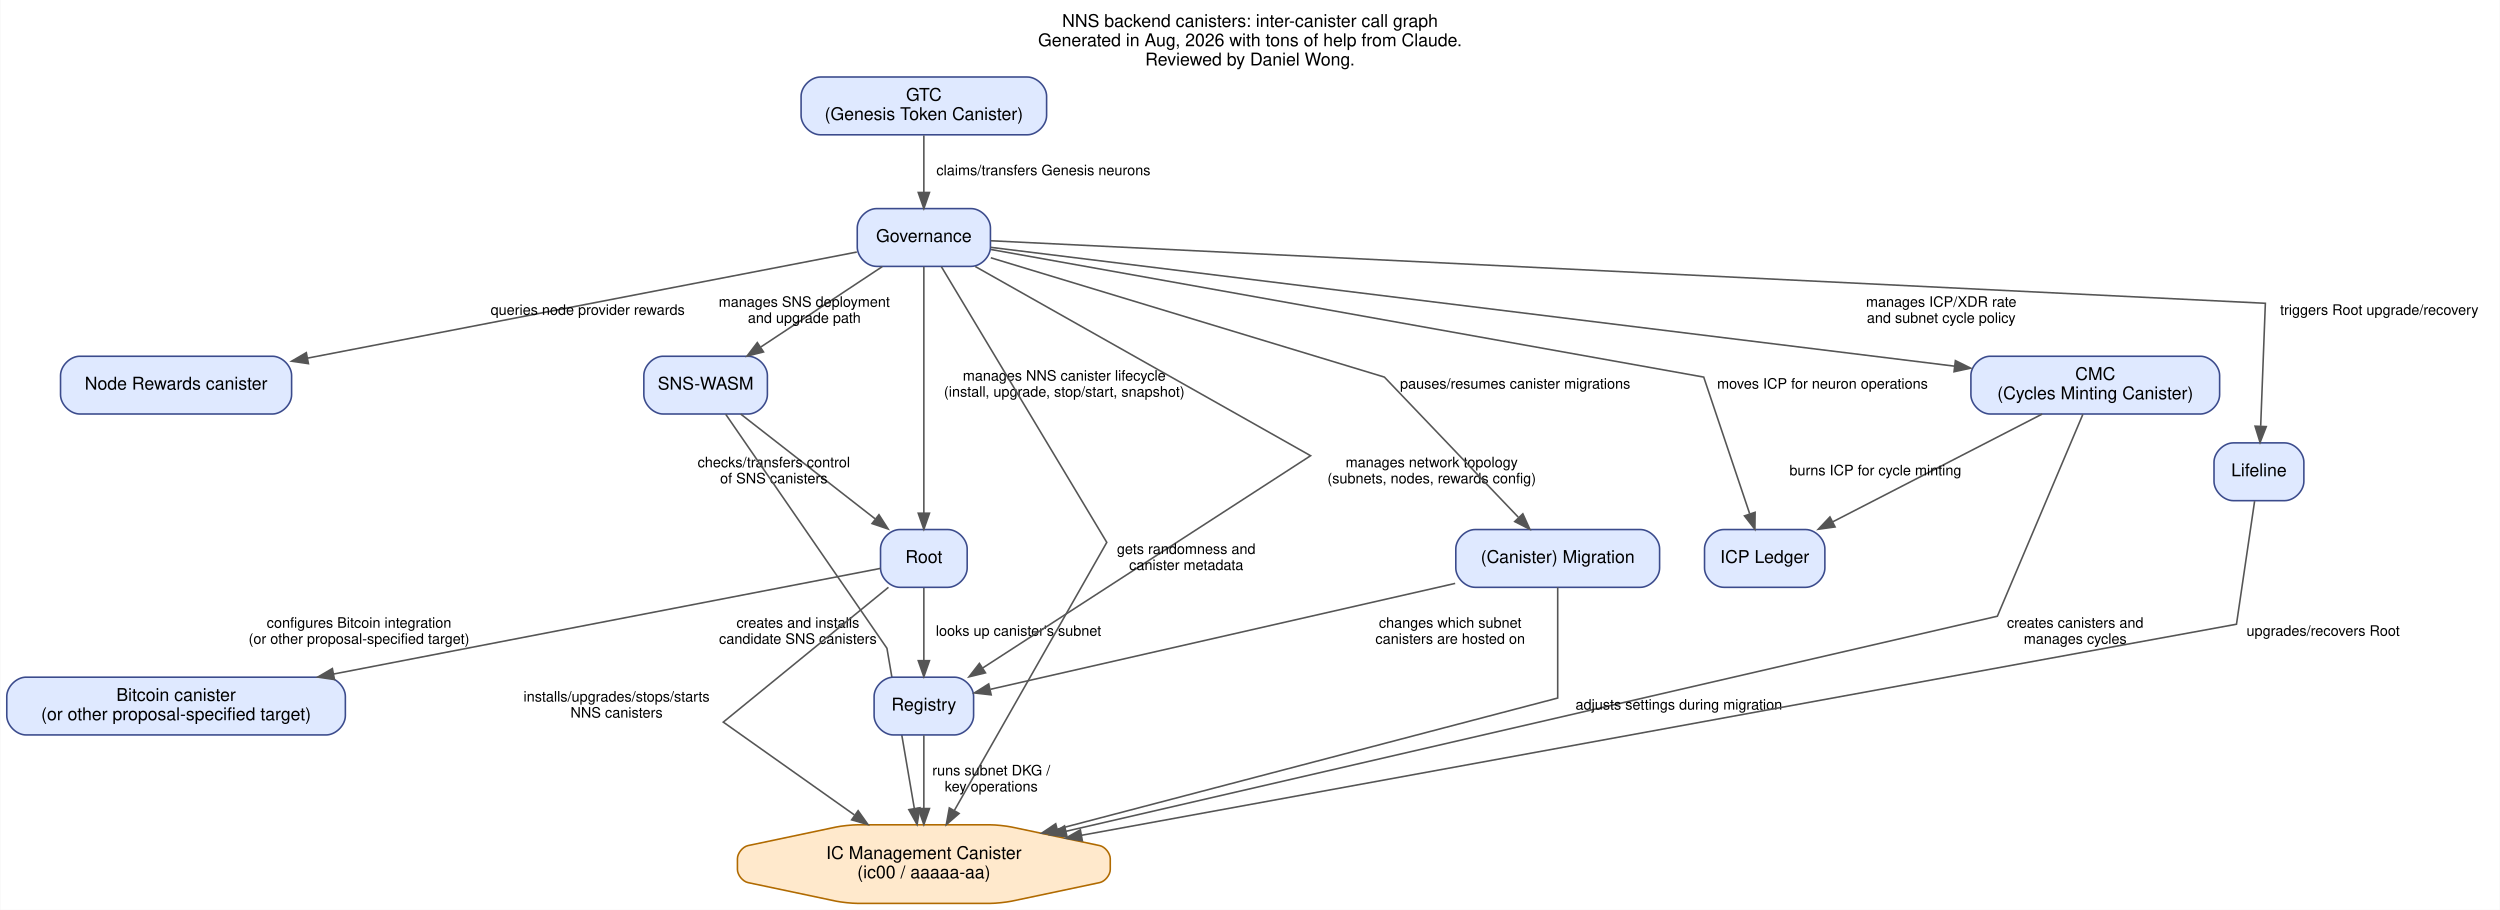
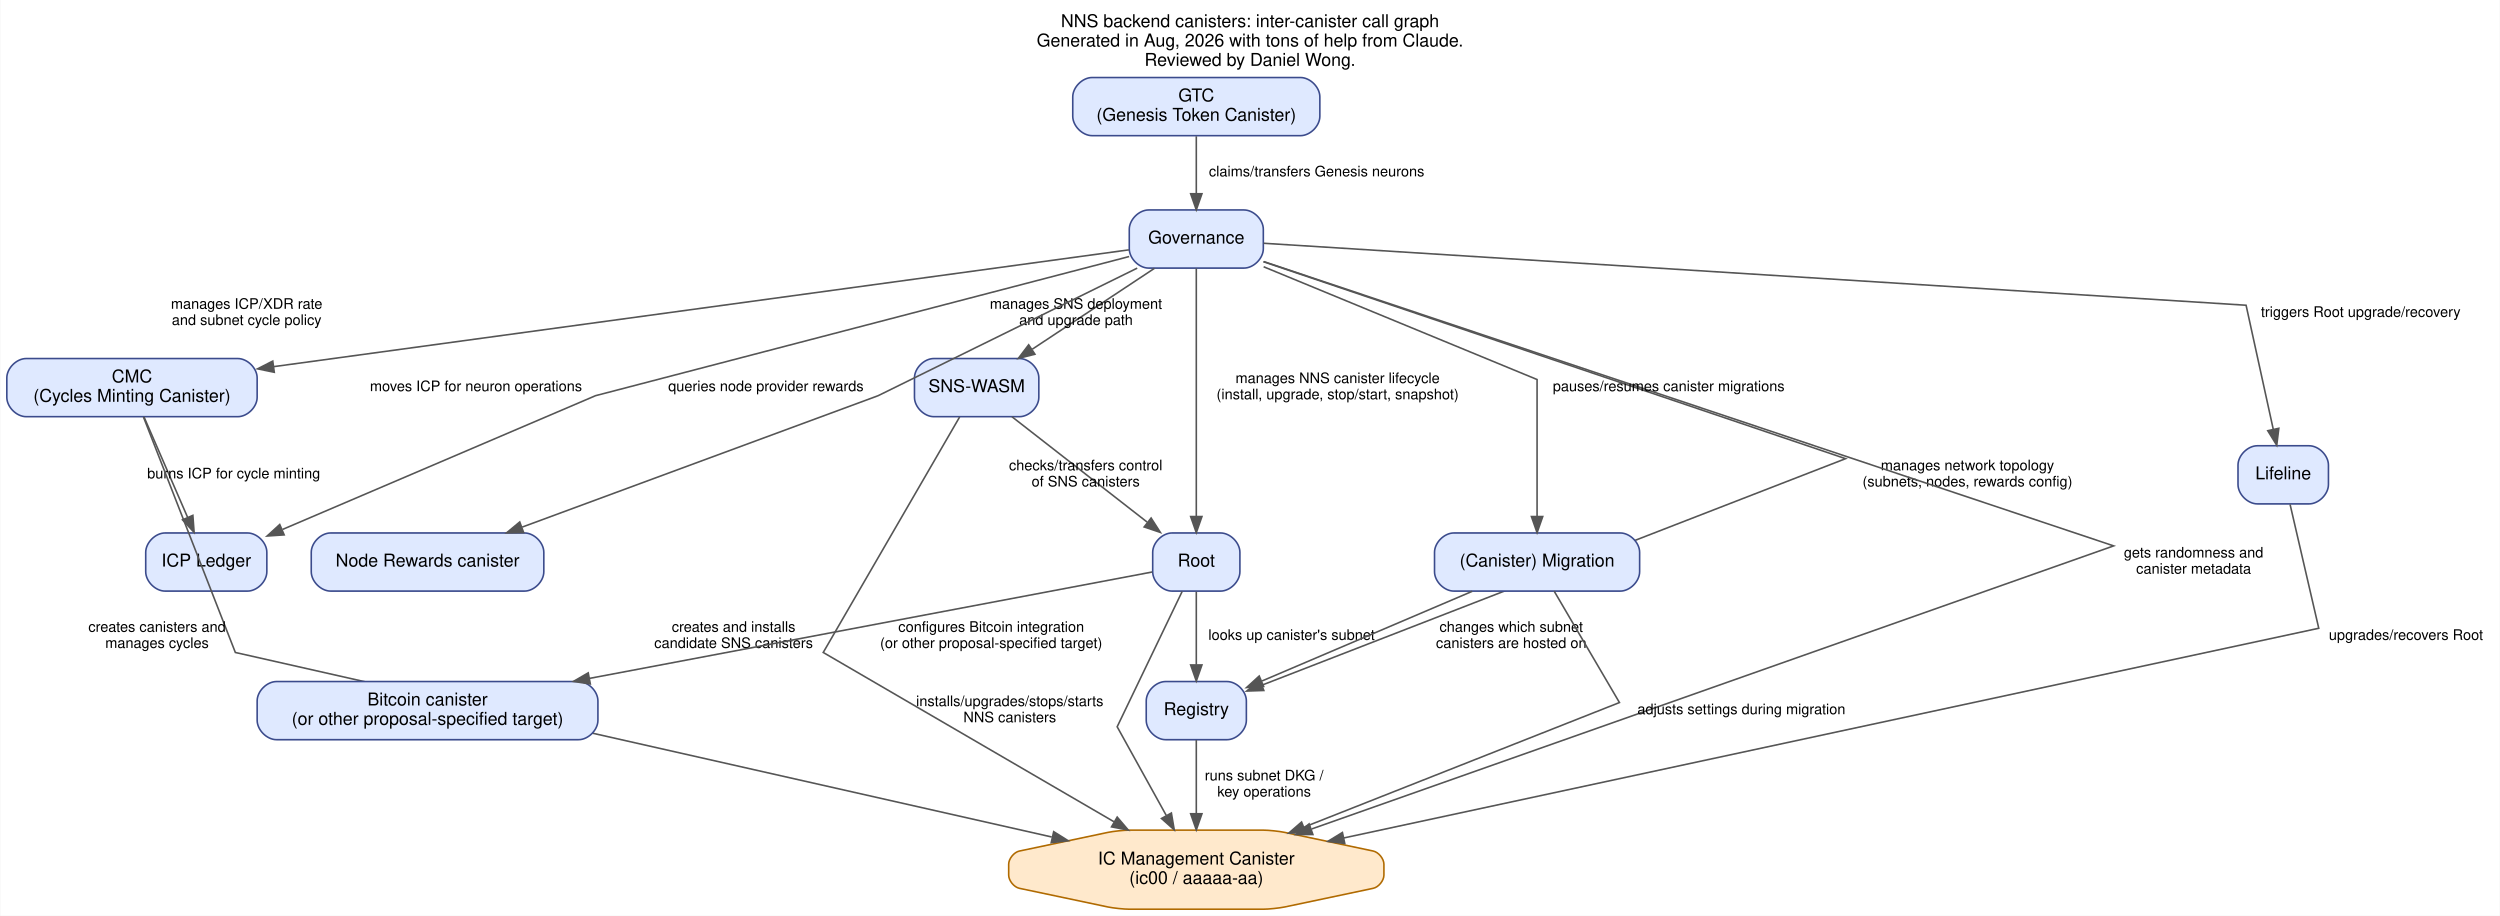
- <svg xmlns="http://www.w3.org/2000/svg" width="1558pt" height="567pt" viewBox="0.00 0.00 1557.50 566.98">
+ <svg xmlns="http://www.w3.org/2000/svg" width="1548pt" height="567pt" viewBox="0.00 0.00 1547.50 566.98">
  <g id="graph0" class="graph" transform="scale(1 1) rotate(0) translate(4 562.98)">
-     <polygon fill="white" stroke="transparent" points="-4,4 -4,-562.98 1553.5,-562.98 1553.5,4 -4,4" />
-     <text text-anchor="middle" x="774.75" y="-546.18" font-family="Helvetica,sans-Serif" font-size="11.00">NNS backend canisters: inter-canister call graph</text>
-     <text text-anchor="middle" x="774.75" y="-534.18" font-family="Helvetica,sans-Serif" font-size="11.00">Generated in Aug, 2026 with tons of help from Claude.</text>
-     <text text-anchor="middle" x="774.75" y="-522.18" font-family="Helvetica,sans-Serif" font-size="11.00">Reviewed by Daniel Wong.</text>
+     <polygon fill="white" stroke="transparent" points="-4,4 -4,-562.98 1543.5,-562.98 1543.5,4 -4,4" />
+     <text text-anchor="middle" x="769.75" y="-546.18" font-family="Helvetica,sans-Serif" font-size="11.00">NNS backend canisters: inter-canister call graph</text>
+     <text text-anchor="middle" x="769.75" y="-534.18" font-family="Helvetica,sans-Serif" font-size="11.00">Generated in Aug, 2026 with tons of help from Claude.</text>
+     <text text-anchor="middle" x="769.75" y="-522.18" font-family="Helvetica,sans-Serif" font-size="11.00">Reviewed by Daniel Wong.</text>
    <g id="node1" class="node">
-       <path fill="#dfe9ff" stroke="#3b4b8c" d="M165.5,-340.98C165.5,-340.98 45.5,-340.98 45.5,-340.98 39.5,-340.98 33.5,-334.98 33.5,-328.98 33.5,-328.98 33.5,-316.98 33.5,-316.98 33.5,-310.98 39.5,-304.98 45.5,-304.98 45.5,-304.98 165.5,-304.98 165.5,-304.98 171.5,-304.98 177.5,-310.98 177.5,-316.98 177.5,-316.98 177.5,-328.98 177.5,-328.98 177.5,-334.98 171.5,-340.98 165.5,-340.98" />
-       <text text-anchor="middle" x="105.5" y="-320.18" font-family="Helvetica,sans-Serif" font-size="11.00">Node Rewards canister</text>
+       <path fill="#dfe9ff" stroke="#3b4b8c" d="M627,-340.98C627,-340.98 574,-340.98 574,-340.98 568,-340.98 562,-334.98 562,-328.98 562,-328.98 562,-316.98 562,-316.98 562,-310.98 568,-304.98 574,-304.98 574,-304.98 627,-304.98 627,-304.98 633,-304.98 639,-310.98 639,-316.98 639,-316.98 639,-328.98 639,-328.98 639,-334.98 633,-340.98 627,-340.98" />
+       <text text-anchor="middle" x="600.5" y="-320.18" font-family="Helvetica,sans-Serif" font-size="11.00">SNS-WASM</text>
+     </g>
+     <g id="node6" class="node">
+       <path fill="#dfe9ff" stroke="#3b4b8c" d="M751.5,-232.98C751.5,-232.98 721.5,-232.98 721.5,-232.98 715.5,-232.98 709.5,-226.98 709.5,-220.98 709.5,-220.98 709.5,-208.98 709.5,-208.98 709.5,-202.98 715.5,-196.98 721.5,-196.98 721.5,-196.98 751.5,-196.98 751.5,-196.98 757.5,-196.98 763.5,-202.98 763.5,-208.98 763.5,-208.98 763.5,-220.98 763.5,-220.98 763.5,-226.98 757.5,-232.98 751.5,-232.98" />
+       <text text-anchor="middle" x="736.5" y="-212.18" font-family="Helvetica,sans-Serif" font-size="11.00">Root</text>
+     </g>
+     <g id="edge15" class="edge">
+       <path fill="none" stroke="#555555" d="M622.35,-304.95C645.02,-287.29 680.64,-259.52 706.06,-239.71" />
+       <polygon fill="#555555" stroke="#555555" points="708.52,-242.23 714.25,-233.32 704.21,-236.71 708.52,-242.23" />
+       <text text-anchor="middle" x="668" y="-271.78" font-family="Helvetica,sans-Serif" font-size="9.00">checks/transfers control</text>
+       <text text-anchor="middle" x="668" y="-261.78" font-family="Helvetica,sans-Serif" font-size="9.00">of SNS canisters</text>
+     </g>
+     <g id="node10" class="node">
+       <path fill="#ffe9cc" stroke="#b06a00" d="M852.67,-21.11C852.67,-21.11 852.67,-27.87 852.67,-27.87 852.67,-31.25 849.36,-35.33 846.06,-36.03 846.06,-36.03 791.24,-47.58 791.24,-47.58 787.93,-48.28 781.24,-48.98 777.86,-48.98 777.86,-48.98 695.14,-48.98 695.14,-48.98 691.76,-48.98 685.07,-48.28 681.76,-47.58 681.76,-47.58 626.94,-36.03 626.94,-36.03 623.64,-35.33 620.33,-31.25 620.33,-27.87 620.33,-27.87 620.33,-21.11 620.33,-21.11 620.33,-17.73 623.64,-13.65 626.94,-12.96 626.94,-12.96 681.76,-1.4 681.76,-1.4 685.07,-0.71 691.76,-0.01 695.14,-0.01 695.14,-0.01 777.86,-0.01 777.86,-0.01 781.24,-0.01 787.93,-0.71 791.24,-1.4 791.24,-1.4 846.06,-12.96 846.06,-12.96 849.36,-13.65 852.67,-17.73 852.67,-21.11" />
+       <text text-anchor="middle" x="736.5" y="-27.69" font-family="Helvetica,sans-Serif" font-size="11.00">IC Management Canister</text>
+       <text text-anchor="middle" x="736.5" y="-15.69" font-family="Helvetica,sans-Serif" font-size="11.00">(ic00 / aaaaa-aa)</text>
+     </g>
+     <g id="edge14" class="edge">
+       <path fill="none" stroke="#555555" d="M589.97,-304.81C565.24,-262.11 505.5,-158.98 505.5,-158.98 505.5,-158.98 617.49,-93.78 685.52,-54.17" />
+       <polygon fill="#555555" stroke="#555555" points="687.52,-57.06 694.4,-49 684,-51.01 687.52,-57.06" />
+       <text text-anchor="middle" x="450" y="-171.78" font-family="Helvetica,sans-Serif" font-size="9.00">creates and installs</text>
+       <text text-anchor="middle" x="450" y="-161.78" font-family="Helvetica,sans-Serif" font-size="9.00">candidate SNS canisters</text>
    </g>
    <g id="node2" class="node">
-       <path fill="#dfe9ff" stroke="#3b4b8c" d="M199,-140.98C199,-140.98 12,-140.98 12,-140.98 6,-140.98 0,-134.98 0,-128.98 0,-128.98 0,-116.98 0,-116.98 0,-110.98 6,-104.98 12,-104.98 12,-104.98 199,-104.98 199,-104.98 205,-104.98 211,-110.98 211,-116.98 211,-116.98 211,-128.98 211,-128.98 211,-134.98 205,-140.98 199,-140.98" />
-       <text text-anchor="middle" x="105.5" y="-126.18" font-family="Helvetica,sans-Serif" font-size="11.00">Bitcoin canister</text>
-       <text text-anchor="middle" x="105.5" y="-114.18" font-family="Helvetica,sans-Serif" font-size="11.00">(or other proposal-specified target)</text>
+       <path fill="#dfe9ff" stroke="#3b4b8c" d="M143,-340.98C143,-340.98 12,-340.98 12,-340.98 6,-340.98 0,-334.98 0,-328.98 0,-328.98 0,-316.98 0,-316.98 0,-310.98 6,-304.98 12,-304.98 12,-304.98 143,-304.98 143,-304.98 149,-304.98 155,-310.98 155,-316.98 155,-316.98 155,-328.98 155,-328.98 155,-334.98 149,-340.98 143,-340.98" />
+       <text text-anchor="middle" x="77.5" y="-326.18" font-family="Helvetica,sans-Serif" font-size="11.00">CMC</text>
+       <text text-anchor="middle" x="77.5" y="-314.18" font-family="Helvetica,sans-Serif" font-size="11.00">(Cycles Minting Canister)</text>
    </g>
    <g id="node3" class="node">
-       <path fill="#dfe9ff" stroke="#3b4b8c" d="M462,-340.98C462,-340.98 409,-340.98 409,-340.98 403,-340.98 397,-334.98 397,-328.98 397,-328.98 397,-316.98 397,-316.98 397,-310.98 403,-304.98 409,-304.98 409,-304.98 462,-304.98 462,-304.98 468,-304.98 474,-310.98 474,-316.98 474,-316.98 474,-328.98 474,-328.98 474,-334.98 468,-340.98 462,-340.98" />
-       <text text-anchor="middle" x="435.5" y="-320.18" font-family="Helvetica,sans-Serif" font-size="11.00">SNS-WASM</text>
+       <path fill="#dfe9ff" stroke="#3b4b8c" d="M149,-232.98C149,-232.98 98,-232.98 98,-232.98 92,-232.98 86,-226.98 86,-220.98 86,-220.98 86,-208.98 86,-208.98 86,-202.98 92,-196.98 98,-196.98 98,-196.98 149,-196.98 149,-196.98 155,-196.98 161,-202.98 161,-208.98 161,-208.98 161,-220.98 161,-220.98 161,-226.98 155,-232.98 149,-232.98" />
+       <text text-anchor="middle" x="123.5" y="-212.18" font-family="Helvetica,sans-Serif" font-size="11.00">ICP Ledger</text>
+     </g>
+     <g id="edge18" class="edge">
+       <path fill="none" stroke="#555555" d="M84.89,-304.95C92.19,-288.13 103.46,-262.16 111.95,-242.61" />
+       <polygon fill="#555555" stroke="#555555" points="115.2,-243.89 115.97,-233.32 108.78,-241.1 115.2,-243.89" />
+       <text text-anchor="middle" x="140.5" y="-266.78" font-family="Helvetica,sans-Serif" font-size="9.00">burns ICP for cycle minting</text>
+     </g>
+     <g id="edge17" class="edge">
+       <path fill="none" stroke="#555555" d="M84.59,-304.81C101.26,-262.11 141.5,-158.98 141.5,-158.98 141.5,-158.98 480.83,-82.28 646.98,-44.73" />
+       <polygon fill="#555555" stroke="#555555" points="648.2,-48.04 657.18,-42.42 646.66,-41.21 648.2,-48.04" />
+       <text text-anchor="middle" x="93" y="-171.78" font-family="Helvetica,sans-Serif" font-size="9.00">creates canisters and</text>
+       <text text-anchor="middle" x="93" y="-161.78" font-family="Helvetica,sans-Serif" font-size="9.00">manages cycles</text>
    </g>
    <g id="node4" class="node">
-       <path fill="#dfe9ff" stroke="#3b4b8c" d="M586.5,-232.98C586.5,-232.98 556.5,-232.98 556.5,-232.98 550.5,-232.98 544.5,-226.98 544.5,-220.98 544.5,-220.98 544.5,-208.98 544.5,-208.98 544.5,-202.98 550.5,-196.98 556.5,-196.98 556.5,-196.98 586.5,-196.98 586.5,-196.98 592.5,-196.98 598.5,-202.98 598.5,-208.98 598.5,-208.98 598.5,-220.98 598.5,-220.98 598.5,-226.98 592.5,-232.98 586.5,-232.98" />
-       <text text-anchor="middle" x="571.5" y="-212.18" font-family="Helvetica,sans-Serif" font-size="11.00">Root</text>
+       <path fill="#dfe9ff" stroke="#3b4b8c" d="M320.5,-232.98C320.5,-232.98 200.5,-232.98 200.5,-232.98 194.5,-232.98 188.5,-226.98 188.5,-220.98 188.5,-220.98 188.5,-208.98 188.5,-208.98 188.5,-202.98 194.5,-196.98 200.5,-196.98 200.5,-196.98 320.5,-196.98 320.5,-196.98 326.5,-196.98 332.5,-202.98 332.5,-208.98 332.5,-208.98 332.5,-220.98 332.5,-220.98 332.5,-226.98 326.5,-232.98 320.5,-232.98" />
+       <text text-anchor="middle" x="260.5" y="-212.18" font-family="Helvetica,sans-Serif" font-size="11.00">Node Rewards canister</text>
    </g>
-     <g id="edge15" class="edge">
-       <path fill="none" stroke="#555555" d="M457.35,-304.95C480.02,-287.29 515.64,-259.52 541.06,-239.71" />
-       <polygon fill="#555555" stroke="#555555" points="543.52,-242.23 549.25,-233.32 539.21,-236.71 543.52,-242.23" />
-       <text text-anchor="middle" x="478" y="-271.78" font-family="Helvetica,sans-Serif" font-size="9.00">checks/transfers control</text>
-       <text text-anchor="middle" x="478" y="-261.78" font-family="Helvetica,sans-Serif" font-size="9.00">of SNS canisters</text>
+     <g id="node5" class="node">
+       <path fill="#dfe9ff" stroke="#3b4b8c" d="M354,-140.98C354,-140.98 167,-140.98 167,-140.98 161,-140.98 155,-134.98 155,-128.98 155,-128.98 155,-116.98 155,-116.98 155,-110.98 161,-104.98 167,-104.98 167,-104.98 354,-104.98 354,-104.98 360,-104.98 366,-110.98 366,-116.98 366,-116.98 366,-128.98 366,-128.98 366,-134.98 360,-140.98 354,-140.98" />
+       <text text-anchor="middle" x="260.5" y="-126.18" font-family="Helvetica,sans-Serif" font-size="11.00">Bitcoin canister</text>
+       <text text-anchor="middle" x="260.5" y="-114.18" font-family="Helvetica,sans-Serif" font-size="11.00">(or other proposal-specified target)</text>
+     </g>
+     <g id="edge12" class="edge">
+       <path fill="none" stroke="#555555" d="M709.2,-208.82C643.04,-196.31 471.46,-163.87 360.68,-142.92" />
+       <polygon fill="#555555" stroke="#555555" points="361.29,-139.48 350.82,-141.06 359.99,-146.36 361.29,-139.48" />
+       <text text-anchor="middle" x="609.5" y="-171.78" font-family="Helvetica,sans-Serif" font-size="9.00">configures Bitcoin integration</text>
+       <text text-anchor="middle" x="609.5" y="-161.78" font-family="Helvetica,sans-Serif" font-size="9.00">(or other proposal-specified target)</text>
+     </g>
+     <g id="node9" class="node">
+       <path fill="#dfe9ff" stroke="#3b4b8c" d="M755.5,-140.98C755.5,-140.98 717.5,-140.98 717.5,-140.98 711.5,-140.98 705.5,-134.98 705.5,-128.98 705.5,-128.98 705.5,-116.98 705.5,-116.98 705.5,-110.98 711.5,-104.98 717.5,-104.98 717.5,-104.98 755.5,-104.98 755.5,-104.98 761.5,-104.98 767.5,-110.98 767.5,-116.98 767.5,-116.98 767.5,-128.98 767.5,-128.98 767.5,-134.98 761.5,-140.98 755.5,-140.98" />
+       <text text-anchor="middle" x="736.5" y="-120.18" font-family="Helvetica,sans-Serif" font-size="11.00">Registry</text>
+     </g>
+     <g id="edge11" class="edge">
+       <path fill="none" stroke="#555555" d="M736.5,-196.63C736.5,-183.81 736.5,-166.09 736.5,-151.36" />
+       <polygon fill="#555555" stroke="#555555" points="740,-151.28 736.5,-141.28 733,-151.28 740,-151.28" />
+       <text text-anchor="middle" x="795.5" y="-166.78" font-family="Helvetica,sans-Serif" font-size="9.00">looks up canister's subnet</text>
+     </g>
+     <g id="edge10" class="edge">
+       <path fill="none" stroke="#555555" d="M727.74,-196.75C713.65,-167.41 687.5,-112.98 687.5,-112.98 687.5,-112.98 704.04,-83.11 717.9,-58.08" />
+       <polygon fill="#555555" stroke="#555555" points="721.07,-59.59 722.85,-49.14 714.94,-56.19 721.07,-59.59" />
+       <text text-anchor="middle" x="621" y="-125.78" font-family="Helvetica,sans-Serif" font-size="9.00">installs/upgrades/stops/starts</text>
+       <text text-anchor="middle" x="621" y="-115.78" font-family="Helvetica,sans-Serif" font-size="9.00">NNS canisters</text>
+     </g>
+     <g id="node7" class="node">
+       <path fill="#dfe9ff" stroke="#3b4b8c" d="M801,-514.98C801,-514.98 672,-514.98 672,-514.98 666,-514.98 660,-508.98 660,-502.98 660,-502.98 660,-490.98 660,-490.98 660,-484.98 666,-478.98 672,-478.98 672,-478.98 801,-478.98 801,-478.98 807,-478.98 813,-484.98 813,-490.98 813,-490.98 813,-502.98 813,-502.98 813,-508.98 807,-514.98 801,-514.98" />
+       <text text-anchor="middle" x="736.5" y="-500.18" font-family="Helvetica,sans-Serif" font-size="11.00">GTC</text>
+       <text text-anchor="middle" x="736.5" y="-488.18" font-family="Helvetica,sans-Serif" font-size="11.00">(Genesis Token Canister)</text>
    </g>
    <g id="node8" class="node">
-       <path fill="#ffe9cc" stroke="#b06a00" d="M687.67,-21.11C687.67,-21.11 687.67,-27.87 687.67,-27.87 687.67,-31.25 684.36,-35.33 681.06,-36.03 681.06,-36.03 626.24,-47.58 626.24,-47.58 622.93,-48.28 616.24,-48.98 612.86,-48.98 612.86,-48.98 530.14,-48.98 530.14,-48.98 526.76,-48.98 520.07,-48.28 516.76,-47.58 516.76,-47.58 461.94,-36.03 461.94,-36.03 458.64,-35.33 455.33,-31.25 455.33,-27.87 455.33,-27.87 455.33,-21.11 455.33,-21.11 455.33,-17.73 458.64,-13.65 461.94,-12.96 461.94,-12.96 516.76,-1.4 516.76,-1.4 520.07,-0.71 526.76,-0.01 530.14,-0.01 530.14,-0.01 612.86,-0.01 612.86,-0.01 616.24,-0.01 622.93,-0.71 626.24,-1.4 626.24,-1.4 681.06,-12.96 681.06,-12.96 684.36,-13.65 687.67,-17.73 687.67,-21.11" />
-       <text text-anchor="middle" x="571.5" y="-27.69" font-family="Helvetica,sans-Serif" font-size="11.00">IC Management Canister</text>
-       <text text-anchor="middle" x="571.5" y="-15.69" font-family="Helvetica,sans-Serif" font-size="11.00">(ic00 / aaaaa-aa)</text>
-     </g>
-     <g id="edge14" class="edge">
-       <path fill="none" stroke="#555555" d="M448.02,-304.81C477.45,-262.11 548.5,-158.98 548.5,-158.98 548.5,-158.98 558.77,-98.9 565.59,-59.05" />
-       <polygon fill="#555555" stroke="#555555" points="569.05,-59.61 567.28,-49.16 562.15,-58.43 569.05,-59.61" />
-       <text text-anchor="middle" x="493" y="-171.78" font-family="Helvetica,sans-Serif" font-size="9.00">creates and installs</text>
-       <text text-anchor="middle" x="493" y="-161.78" font-family="Helvetica,sans-Serif" font-size="9.00">candidate SNS canisters</text>
-     </g>
-     <g id="edge12" class="edge">
-       <path fill="none" stroke="#555555" d="M544.43,-208.76C479.44,-196.2 311.98,-163.86 203.7,-142.95" />
-       <polygon fill="#555555" stroke="#555555" points="204.22,-139.49 193.74,-141.03 202.89,-146.36 204.22,-139.49" />
-       <text text-anchor="middle" x="219.5" y="-171.78" font-family="Helvetica,sans-Serif" font-size="9.00">configures Bitcoin integration</text>
-       <text text-anchor="middle" x="219.5" y="-161.78" font-family="Helvetica,sans-Serif" font-size="9.00">(or other proposal-specified target)</text>
-     </g>
-     <g id="node7" class="node">
-       <path fill="#dfe9ff" stroke="#3b4b8c" d="M590.5,-140.98C590.5,-140.98 552.5,-140.98 552.5,-140.98 546.5,-140.98 540.5,-134.98 540.5,-128.98 540.5,-128.98 540.5,-116.98 540.5,-116.98 540.5,-110.98 546.5,-104.98 552.5,-104.98 552.5,-104.98 590.5,-104.98 590.5,-104.98 596.5,-104.98 602.5,-110.98 602.5,-116.98 602.5,-116.98 602.5,-128.98 602.5,-128.98 602.5,-134.98 596.5,-140.98 590.5,-140.98" />
-       <text text-anchor="middle" x="571.5" y="-120.18" font-family="Helvetica,sans-Serif" font-size="11.00">Registry</text>
-     </g>
-     <g id="edge11" class="edge">
-       <path fill="none" stroke="#555555" d="M571.5,-196.63C571.5,-183.81 571.5,-166.09 571.5,-151.36" />
-       <polygon fill="#555555" stroke="#555555" points="575,-151.28 571.5,-141.28 568,-151.28 575,-151.28" />
-       <text text-anchor="middle" x="630.5" y="-166.78" font-family="Helvetica,sans-Serif" font-size="9.00">looks up canister's subnet</text>
-     </g>
-     <g id="edge10" class="edge">
-       <path fill="none" stroke="#555555" d="M549.44,-196.98C513.56,-167.7 446.5,-112.98 446.5,-112.98 446.5,-112.98 492.09,-80.71 528.21,-55.14" />
-       <polygon fill="#555555" stroke="#555555" points="530.54,-57.78 536.68,-49.14 526.5,-52.06 530.54,-57.78" />
-       <text text-anchor="middle" x="380" y="-125.78" font-family="Helvetica,sans-Serif" font-size="9.00">installs/upgrades/stops/starts</text>
-       <text text-anchor="middle" x="380" y="-115.78" font-family="Helvetica,sans-Serif" font-size="9.00">NNS canisters</text>
-     </g>
-     <g id="node5" class="node">
-       <path fill="#dfe9ff" stroke="#3b4b8c" d="M636,-514.98C636,-514.98 507,-514.98 507,-514.98 501,-514.98 495,-508.98 495,-502.98 495,-502.98 495,-490.98 495,-490.98 495,-484.98 501,-478.98 507,-478.98 507,-478.98 636,-478.98 636,-478.98 642,-478.98 648,-484.98 648,-490.98 648,-490.98 648,-502.98 648,-502.98 648,-508.98 642,-514.98 636,-514.98" />
-       <text text-anchor="middle" x="571.5" y="-500.18" font-family="Helvetica,sans-Serif" font-size="11.00">GTC</text>
-       <text text-anchor="middle" x="571.5" y="-488.18" font-family="Helvetica,sans-Serif" font-size="11.00">(Genesis Token Canister)</text>
-     </g>
-     <g id="node6" class="node">
-       <path fill="#dfe9ff" stroke="#3b4b8c" d="M601,-432.98C601,-432.98 542,-432.98 542,-432.98 536,-432.98 530,-426.98 530,-420.98 530,-420.98 530,-408.98 530,-408.98 530,-402.98 536,-396.98 542,-396.98 542,-396.98 601,-396.98 601,-396.98 607,-396.98 613,-402.98 613,-408.98 613,-408.98 613,-420.98 613,-420.98 613,-426.98 607,-432.98 601,-432.98" />
-       <text text-anchor="middle" x="571.5" y="-412.18" font-family="Helvetica,sans-Serif" font-size="11.00">Governance</text>
+       <path fill="#dfe9ff" stroke="#3b4b8c" d="M766,-432.98C766,-432.98 707,-432.98 707,-432.98 701,-432.98 695,-426.98 695,-420.98 695,-420.98 695,-408.98 695,-408.98 695,-402.98 701,-396.98 707,-396.98 707,-396.98 766,-396.98 766,-396.98 772,-396.98 778,-402.98 778,-408.98 778,-408.98 778,-420.98 778,-420.98 778,-426.98 772,-432.98 766,-432.98" />
+       <text text-anchor="middle" x="736.5" y="-412.18" font-family="Helvetica,sans-Serif" font-size="11.00">Governance</text>
    </g>
    <g id="edge16" class="edge">
-       <path fill="none" stroke="#555555" d="M571.5,-478.62C571.5,-468.28 571.5,-454.92 571.5,-443.2" />
-       <polygon fill="#555555" stroke="#555555" points="575,-443.03 571.5,-433.03 568,-443.03 575,-443.03" />
-       <text text-anchor="middle" x="646" y="-453.78" font-family="Helvetica,sans-Serif" font-size="9.00">claims/transfers Genesis neurons</text>
+       <path fill="none" stroke="#555555" d="M736.5,-478.62C736.5,-468.28 736.5,-454.92 736.5,-443.2" />
+       <polygon fill="#555555" stroke="#555555" points="740,-443.03 736.5,-433.03 733,-443.03 740,-443.03" />
+       <text text-anchor="middle" x="811" y="-453.78" font-family="Helvetica,sans-Serif" font-size="9.00">claims/transfers Genesis neurons</text>
+     </g>
+     <g id="edge3" class="edge">
+       <path fill="none" stroke="#555555" d="M710.6,-396.84C689.14,-382.64 658.46,-362.34 634.94,-346.77" />
+       <polygon fill="#555555" stroke="#555555" points="636.58,-343.66 626.3,-341.06 632.71,-349.5 636.58,-343.66" />
+       <text text-anchor="middle" x="662" y="-371.78" font-family="Helvetica,sans-Serif" font-size="9.00">manages SNS deployment</text>
+       <text text-anchor="middle" x="662" y="-361.78" font-family="Helvetica,sans-Serif" font-size="9.00">and upgrade path</text>
+     </g>
+     <g id="edge4" class="edge">
+       <path fill="none" stroke="#555555" d="M694.78,-408.29C589.09,-393.85 309.06,-355.61 165.33,-335.98" />
+       <polygon fill="#555555" stroke="#555555" points="165.6,-332.48 155.22,-334.6 164.66,-339.42 165.6,-332.48" />
+       <text text-anchor="middle" x="148.5" y="-371.78" font-family="Helvetica,sans-Serif" font-size="9.00">manages ICP/XDR rate</text>
+       <text text-anchor="middle" x="148.5" y="-361.78" font-family="Helvetica,sans-Serif" font-size="9.00">and subnet cycle policy</text>
+     </g>
+     <g id="edge5" class="edge">
+       <path fill="none" stroke="#555555" d="M694.91,-404.14C597.84,-378.83 364.5,-317.98 364.5,-317.98 364.5,-317.98 240.84,-265.13 170.68,-235.15" />
+       <polygon fill="#555555" stroke="#555555" points="171.73,-231.79 161.16,-231.08 168.98,-238.23 171.73,-231.79" />
+       <text text-anchor="middle" x="290.5" y="-320.78" font-family="Helvetica,sans-Serif" font-size="9.00">moves ICP for neuron operations</text>
    </g>
    <g id="edge8" class="edge">
-       <path fill="none" stroke="#555555" d="M529.74,-405.92C452.85,-391.07 287.62,-359.16 187.57,-339.83" />
-       <polygon fill="#555555" stroke="#555555" points="187.98,-336.35 177.5,-337.89 186.66,-343.22 187.98,-336.35" />
-       <text text-anchor="middle" x="362" y="-366.78" font-family="Helvetica,sans-Serif" font-size="9.00">queries node provider rewards</text>
-     </g>
-     <g id="edge3" class="edge">
-       <path fill="none" stroke="#555555" d="M545.6,-396.84C524.14,-382.64 493.46,-362.34 469.94,-346.77" />
-       <polygon fill="#555555" stroke="#555555" points="471.58,-343.66 461.3,-341.06 467.71,-349.5 471.58,-343.66" />
-       <text text-anchor="middle" x="497" y="-371.78" font-family="Helvetica,sans-Serif" font-size="9.00">manages SNS deployment</text>
-       <text text-anchor="middle" x="497" y="-361.78" font-family="Helvetica,sans-Serif" font-size="9.00">and upgrade path</text>
+       <path fill="none" stroke="#555555" d="M699.91,-396.97C642.94,-368.91 539.5,-317.98 539.5,-317.98 539.5,-317.98 400.93,-266.83 319.1,-236.62" />
+       <polygon fill="#555555" stroke="#555555" points="320.01,-233.22 309.42,-233.04 317.59,-239.79 320.01,-233.22" />
+       <text text-anchor="middle" x="470" y="-320.78" font-family="Helvetica,sans-Serif" font-size="9.00">queries node provider rewards</text>
    </g>
    <g id="edge1" class="edge">
-       <path fill="none" stroke="#555555" d="M571.5,-396.79C571.5,-372.63 571.5,-332.98 571.5,-332.98 571.5,-332.98 571.5,-278.19 571.5,-243.28" />
-       <polygon fill="#555555" stroke="#555555" points="575,-243.16 571.5,-233.16 568,-243.16 575,-243.16" />
-       <text text-anchor="middle" x="659" y="-325.78" font-family="Helvetica,sans-Serif" font-size="9.00">manages NNS canister lifecycle</text>
-       <text text-anchor="middle" x="659" y="-315.78" font-family="Helvetica,sans-Serif" font-size="9.00">(install, upgrade, stop/start, snapshot)</text>
+       <path fill="none" stroke="#555555" d="M736.5,-396.79C736.5,-372.63 736.5,-332.98 736.5,-332.98 736.5,-332.98 736.5,-278.19 736.5,-243.28" />
+       <polygon fill="#555555" stroke="#555555" points="740,-243.16 736.5,-233.16 733,-243.16 740,-243.16" />
+       <text text-anchor="middle" x="824" y="-325.78" font-family="Helvetica,sans-Serif" font-size="9.00">manages NNS canister lifecycle</text>
+       <text text-anchor="middle" x="824" y="-315.78" font-family="Helvetica,sans-Serif" font-size="9.00">(install, upgrade, stop/start, snapshot)</text>
    </g>
    <g id="edge2" class="edge">
-       <path fill="none" stroke="#555555" d="M603.5,-396.92C669.06,-359.93 812.5,-278.98 812.5,-278.98 812.5,-278.98 675.75,-190.46 608.27,-146.78" />
-       <polygon fill="#555555" stroke="#555555" points="609.91,-143.68 599.62,-141.18 606.11,-149.56 609.91,-143.68" />
-       <text text-anchor="middle" x="888" y="-271.78" font-family="Helvetica,sans-Serif" font-size="9.00">manages network topology</text>
-       <text text-anchor="middle" x="888" y="-261.78" font-family="Helvetica,sans-Serif" font-size="9.00">(subnets, nodes, rewards config)</text>
+       <path fill="none" stroke="#555555" d="M778.01,-400.94C880.72,-366.19 1138.5,-278.98 1138.5,-278.98 1138.5,-278.98 879.16,-178.35 777.08,-138.73" />
+       <polygon fill="#555555" stroke="#555555" points="778.3,-135.45 767.71,-135.09 775.77,-141.98 778.3,-135.45" />
+       <text text-anchor="middle" x="1214" y="-271.78" font-family="Helvetica,sans-Serif" font-size="9.00">manages network topology</text>
+       <text text-anchor="middle" x="1214" y="-261.78" font-family="Helvetica,sans-Serif" font-size="9.00">(subnets, nodes, rewards config)</text>
    </g>
    <g id="edge9" class="edge">
-       <path fill="none" stroke="#555555" d="M582.43,-396.77C610.96,-349.21 685.5,-224.98 685.5,-224.98 685.5,-224.98 623.06,-115.18 590.61,-58.09" />
-       <polygon fill="#555555" stroke="#555555" points="593.46,-56.04 585.48,-49.08 587.38,-59.5 593.46,-56.04" />
-       <text text-anchor="middle" x="735" y="-217.78" font-family="Helvetica,sans-Serif" font-size="9.00">gets randomness and</text>
-       <text text-anchor="middle" x="735" y="-207.78" font-family="Helvetica,sans-Serif" font-size="9.00">canister metadata</text>
-     </g>
-     <g id="node9" class="node">
-       <path fill="#dfe9ff" stroke="#3b4b8c" d="M1367,-340.98C1367,-340.98 1236,-340.98 1236,-340.98 1230,-340.98 1224,-334.98 1224,-328.98 1224,-328.98 1224,-316.98 1224,-316.98 1224,-310.98 1230,-304.98 1236,-304.98 1236,-304.98 1367,-304.98 1367,-304.98 1373,-304.98 1379,-310.98 1379,-316.98 1379,-316.98 1379,-328.98 1379,-328.98 1379,-334.98 1373,-340.98 1367,-340.98" />
-       <text text-anchor="middle" x="1301.5" y="-326.18" font-family="Helvetica,sans-Serif" font-size="11.00">CMC</text>
-       <text text-anchor="middle" x="1301.5" y="-314.18" font-family="Helvetica,sans-Serif" font-size="11.00">(Cycles Minting Canister)</text>
-     </g>
-     <g id="edge4" class="edge">
-       <path fill="none" stroke="#555555" d="M613.1,-408.85C728.69,-394.6 1055.55,-354.31 1213.67,-334.81" />
-       <polygon fill="#555555" stroke="#555555" points="1214.34,-338.26 1223.84,-333.56 1213.49,-331.31 1214.34,-338.26" />
-       <text text-anchor="middle" x="1205.5" y="-371.78" font-family="Helvetica,sans-Serif" font-size="9.00">manages ICP/XDR rate</text>
-       <text text-anchor="middle" x="1205.5" y="-361.78" font-family="Helvetica,sans-Serif" font-size="9.00">and subnet cycle policy</text>
-     </g>
-     <g id="node10" class="node">
-       <path fill="#dfe9ff" stroke="#3b4b8c" d="M1121,-232.98C1121,-232.98 1070,-232.98 1070,-232.98 1064,-232.98 1058,-226.98 1058,-220.98 1058,-220.98 1058,-208.98 1058,-208.98 1058,-202.98 1064,-196.98 1070,-196.98 1070,-196.98 1121,-196.98 1121,-196.98 1127,-196.98 1133,-202.98 1133,-208.98 1133,-208.98 1133,-220.98 1133,-220.98 1133,-226.98 1127,-232.98 1121,-232.98" />
-       <text text-anchor="middle" x="1095.5" y="-212.18" font-family="Helvetica,sans-Serif" font-size="11.00">ICP Ledger</text>
-     </g>
-     <g id="edge5" class="edge">
-       <path fill="none" stroke="#555555" d="M613.36,-407.49C731.24,-386.39 1057.5,-327.98 1057.5,-327.98 1057.5,-327.98 1074.87,-276.32 1086.13,-242.86" />
-       <polygon fill="#555555" stroke="#555555" points="1089.52,-243.73 1089.39,-233.14 1082.89,-241.5 1089.52,-243.73" />
-       <text text-anchor="middle" x="1131.5" y="-320.78" font-family="Helvetica,sans-Serif" font-size="9.00">moves ICP for neuron operations</text>
+       <path fill="none" stroke="#555555" d="M778.27,-401.01C909.44,-357.13 1304.5,-224.98 1304.5,-224.98 1304.5,-224.98 960.41,-103.53 807.86,-49.68" />
+       <polygon fill="#555555" stroke="#555555" points="808.69,-46.26 798.1,-46.23 806.36,-52.86 808.69,-46.26" />
+       <text text-anchor="middle" x="1354" y="-217.78" font-family="Helvetica,sans-Serif" font-size="9.00">gets randomness and</text>
+       <text text-anchor="middle" x="1354" y="-207.78" font-family="Helvetica,sans-Serif" font-size="9.00">canister metadata</text>
    </g>
    <g id="node11" class="node">
-       <path fill="#dfe9ff" stroke="#3b4b8c" d="M1018,-232.98C1018,-232.98 915,-232.98 915,-232.98 909,-232.98 903,-226.98 903,-220.98 903,-220.98 903,-208.98 903,-208.98 903,-202.98 909,-196.98 915,-196.98 915,-196.98 1018,-196.98 1018,-196.98 1024,-196.98 1030,-202.98 1030,-208.98 1030,-208.98 1030,-220.98 1030,-220.98 1030,-226.98 1024,-232.98 1018,-232.98" />
-       <text text-anchor="middle" x="966.5" y="-212.18" font-family="Helvetica,sans-Serif" font-size="11.00">(Canister) Migration</text>
+       <path fill="#dfe9ff" stroke="#3b4b8c" d="M999,-232.98C999,-232.98 896,-232.98 896,-232.98 890,-232.98 884,-226.98 884,-220.98 884,-220.98 884,-208.98 884,-208.98 884,-202.98 890,-196.98 896,-196.98 896,-196.98 999,-196.98 999,-196.98 1005,-196.98 1011,-202.98 1011,-208.98 1011,-208.98 1011,-220.98 1011,-220.98 1011,-226.98 1005,-232.98 999,-232.98" />
+       <text text-anchor="middle" x="947.5" y="-212.18" font-family="Helvetica,sans-Serif" font-size="11.00">(Canister) Migration</text>
    </g>
    <g id="edge7" class="edge">
-       <path fill="none" stroke="#555555" d="M613.23,-402.33C692.83,-378.2 858.5,-327.98 858.5,-327.98 858.5,-327.98 910.03,-274.07 941.9,-240.72" />
-       <polygon fill="#555555" stroke="#555555" points="944.77,-242.79 949.15,-233.14 939.71,-237.95 944.77,-242.79" />
-       <text text-anchor="middle" x="940" y="-320.78" font-family="Helvetica,sans-Serif" font-size="9.00">pauses/resumes canister migrations</text>
+       <path fill="none" stroke="#555555" d="M778.19,-397.8C839.68,-372.44 947.5,-327.98 947.5,-327.98 947.5,-327.98 947.5,-276.77 947.5,-243.3" />
+       <polygon fill="#555555" stroke="#555555" points="951,-243.14 947.5,-233.14 944,-243.14 951,-243.14" />
+       <text text-anchor="middle" x="1029" y="-320.78" font-family="Helvetica,sans-Serif" font-size="9.00">pauses/resumes canister migrations</text>
    </g>
    <g id="node12" class="node">
-       <path fill="#dfe9ff" stroke="#3b4b8c" d="M1419.5,-286.98C1419.5,-286.98 1387.5,-286.98 1387.5,-286.98 1381.5,-286.98 1375.5,-280.98 1375.5,-274.98 1375.5,-274.98 1375.5,-262.98 1375.5,-262.98 1375.5,-256.98 1381.5,-250.98 1387.5,-250.98 1387.5,-250.98 1419.5,-250.98 1419.5,-250.98 1425.5,-250.98 1431.5,-256.98 1431.5,-262.98 1431.5,-262.98 1431.5,-274.98 1431.5,-274.98 1431.5,-280.98 1425.5,-286.98 1419.5,-286.98" />
-       <text text-anchor="middle" x="1403.5" y="-266.18" font-family="Helvetica,sans-Serif" font-size="11.00">Lifeline</text>
+       <path fill="#dfe9ff" stroke="#3b4b8c" d="M1425.5,-286.98C1425.5,-286.98 1393.5,-286.98 1393.5,-286.98 1387.5,-286.98 1381.5,-280.98 1381.5,-274.98 1381.5,-274.98 1381.5,-262.98 1381.5,-262.98 1381.5,-256.98 1387.5,-250.98 1393.5,-250.98 1393.5,-250.98 1425.5,-250.98 1425.5,-250.98 1431.5,-250.98 1437.5,-256.98 1437.5,-262.98 1437.5,-262.98 1437.5,-274.98 1437.5,-274.98 1437.5,-280.98 1431.5,-286.98 1425.5,-286.98" />
+       <text text-anchor="middle" x="1409.5" y="-266.18" font-family="Helvetica,sans-Serif" font-size="11.00">Lifeline</text>
    </g>
    <g id="edge6" class="edge">
-       <path fill="none" stroke="#555555" d="M613.24,-412.94C782.35,-404.64 1407.5,-373.98 1407.5,-373.98 1407.5,-373.98 1405.77,-328.67 1404.59,-297.58" />
-       <polygon fill="#555555" stroke="#555555" points="1408.07,-297.13 1404.2,-287.27 1401.08,-297.4 1408.07,-297.13" />
-       <text text-anchor="middle" x="1478.5" y="-366.78" font-family="Helvetica,sans-Serif" font-size="9.00">triggers Root upgrade/recovery</text>
+       <path fill="none" stroke="#555555" d="M778.15,-412.36C921.61,-403.31 1386.5,-373.98 1386.5,-373.98 1386.5,-373.98 1396.51,-328.27 1403.33,-297.17" />
+       <polygon fill="#555555" stroke="#555555" points="1406.77,-297.79 1405.49,-287.27 1399.93,-296.29 1406.77,-297.79" />
+       <text text-anchor="middle" x="1457.5" y="-366.78" font-family="Helvetica,sans-Serif" font-size="9.00">triggers Root upgrade/recovery</text>
    </g>
    <g id="edge21" class="edge">
-       <path fill="none" stroke="#555555" d="M571.5,-104.73C571.5,-92.14 571.5,-74.65 571.5,-59.31" />
-       <polygon fill="#555555" stroke="#555555" points="575,-59.12 571.5,-49.12 568,-59.12 575,-59.12" />
-       <text text-anchor="middle" x="613.5" y="-79.78" font-family="Helvetica,sans-Serif" font-size="9.00">runs subnet DKG /</text>
-       <text text-anchor="middle" x="613.5" y="-69.78" font-family="Helvetica,sans-Serif" font-size="9.00">key operations</text>
-     </g>
-     <g id="edge17" class="edge">
-       <path fill="none" stroke="#555555" d="M1293.77,-304.75C1277.36,-266 1240.5,-178.98 1240.5,-178.98 1240.5,-178.98 841.86,-86.93 660.02,-44.93" />
-       <polygon fill="#555555" stroke="#555555" points="660.74,-41.51 650.21,-42.67 659.17,-48.33 660.74,-41.51" />
-       <text text-anchor="middle" x="1289" y="-171.78" font-family="Helvetica,sans-Serif" font-size="9.00">creates canisters and</text>
-       <text text-anchor="middle" x="1289" y="-161.78" font-family="Helvetica,sans-Serif" font-size="9.00">manages cycles</text>
-     </g>
-     <g id="edge18" class="edge">
-       <path fill="none" stroke="#555555" d="M1268.4,-304.95C1232.92,-286.69 1176.48,-257.65 1137.8,-237.75" />
-       <polygon fill="#555555" stroke="#555555" points="1139.35,-234.61 1128.86,-233.15 1136.15,-240.84 1139.35,-234.61" />
-       <text text-anchor="middle" x="1164.5" y="-266.78" font-family="Helvetica,sans-Serif" font-size="9.00">burns ICP for cycle minting</text>
+       <path fill="none" stroke="#555555" d="M736.5,-104.73C736.5,-92.14 736.5,-74.65 736.5,-59.31" />
+       <polygon fill="#555555" stroke="#555555" points="740,-59.12 736.5,-49.12 733,-59.12 740,-59.12" />
+       <text text-anchor="middle" x="778.5" y="-79.78" font-family="Helvetica,sans-Serif" font-size="9.00">runs subnet DKG /</text>
+       <text text-anchor="middle" x="778.5" y="-69.78" font-family="Helvetica,sans-Serif" font-size="9.00">key operations</text>
    </g>
    <g id="edge20" class="edge">
-       <path fill="none" stroke="#555555" d="M902.6,-199.42C820.98,-180.83 682.05,-149.17 613,-133.44" />
-       <polygon fill="#555555" stroke="#555555" points="613.46,-129.96 602.94,-131.15 611.91,-136.78 613.46,-129.96" />
-       <text text-anchor="middle" x="899.5" y="-171.78" font-family="Helvetica,sans-Serif" font-size="9.00">changes which subnet</text>
-       <text text-anchor="middle" x="899.5" y="-161.78" font-family="Helvetica,sans-Serif" font-size="9.00">canisters are hosted on</text>
+       <path fill="none" stroke="#555555" d="M907.32,-196.84C870,-180.93 814.7,-157.34 777.21,-141.35" />
+       <polygon fill="#555555" stroke="#555555" points="778.19,-137.96 767.62,-137.26 775.44,-144.4 778.19,-137.96" />
+       <text text-anchor="middle" x="931.5" y="-171.78" font-family="Helvetica,sans-Serif" font-size="9.00">changes which subnet</text>
+       <text text-anchor="middle" x="931.5" y="-161.78" font-family="Helvetica,sans-Serif" font-size="9.00">canisters are hosted on</text>
    </g>
    <g id="edge19" class="edge">
-       <path fill="none" stroke="#555555" d="M966.5,-196.96C966.5,-171.47 966.5,-127.98 966.5,-127.98 966.5,-127.98 770.68,-76.68 654.79,-46.31" />
-       <polygon fill="#555555" stroke="#555555" points="655.43,-42.86 644.87,-43.72 653.66,-49.64 655.43,-42.86" />
-       <text text-anchor="middle" x="1042" y="-120.78" font-family="Helvetica,sans-Serif" font-size="9.00">adjusts settings during migration</text>
+       <path fill="none" stroke="#555555" d="M958.07,-196.96C973.01,-171.47 998.5,-127.98 998.5,-127.98 998.5,-127.98 881.03,-81.58 803.4,-50.92" />
+       <polygon fill="#555555" stroke="#555555" points="804.26,-47.49 793.67,-47.08 801.69,-54 804.26,-47.49" />
+       <text text-anchor="middle" x="1074" y="-120.78" font-family="Helvetica,sans-Serif" font-size="9.00">adjusts settings during migration</text>
    </g>
    <g id="edge13" class="edge">
-       <path fill="none" stroke="#555555" d="M1400.8,-250.67C1396.73,-223.06 1389.5,-173.98 1389.5,-173.98 1389.5,-173.98 887.4,-82.22 669.95,-42.48" />
-       <polygon fill="#555555" stroke="#555555" points="670.28,-38.99 659.82,-40.63 669.03,-45.87 670.28,-38.99" />
-       <text text-anchor="middle" x="1443.5" y="-166.78" font-family="Helvetica,sans-Serif" font-size="9.00">upgrades/recovers Root</text>
+       <path fill="none" stroke="#555555" d="M1413.74,-250.67C1420.13,-223.06 1431.5,-173.98 1431.5,-173.98 1431.5,-173.98 1016.44,-84.71 827.83,-44.14" />
+       <polygon fill="#555555" stroke="#555555" points="828.44,-40.69 817.93,-42.01 826.97,-47.53 828.44,-40.69" />
+       <text text-anchor="middle" x="1485.5" y="-166.78" font-family="Helvetica,sans-Serif" font-size="9.00">upgrades/recovers Root</text>
    </g>
  </g>
</svg>
